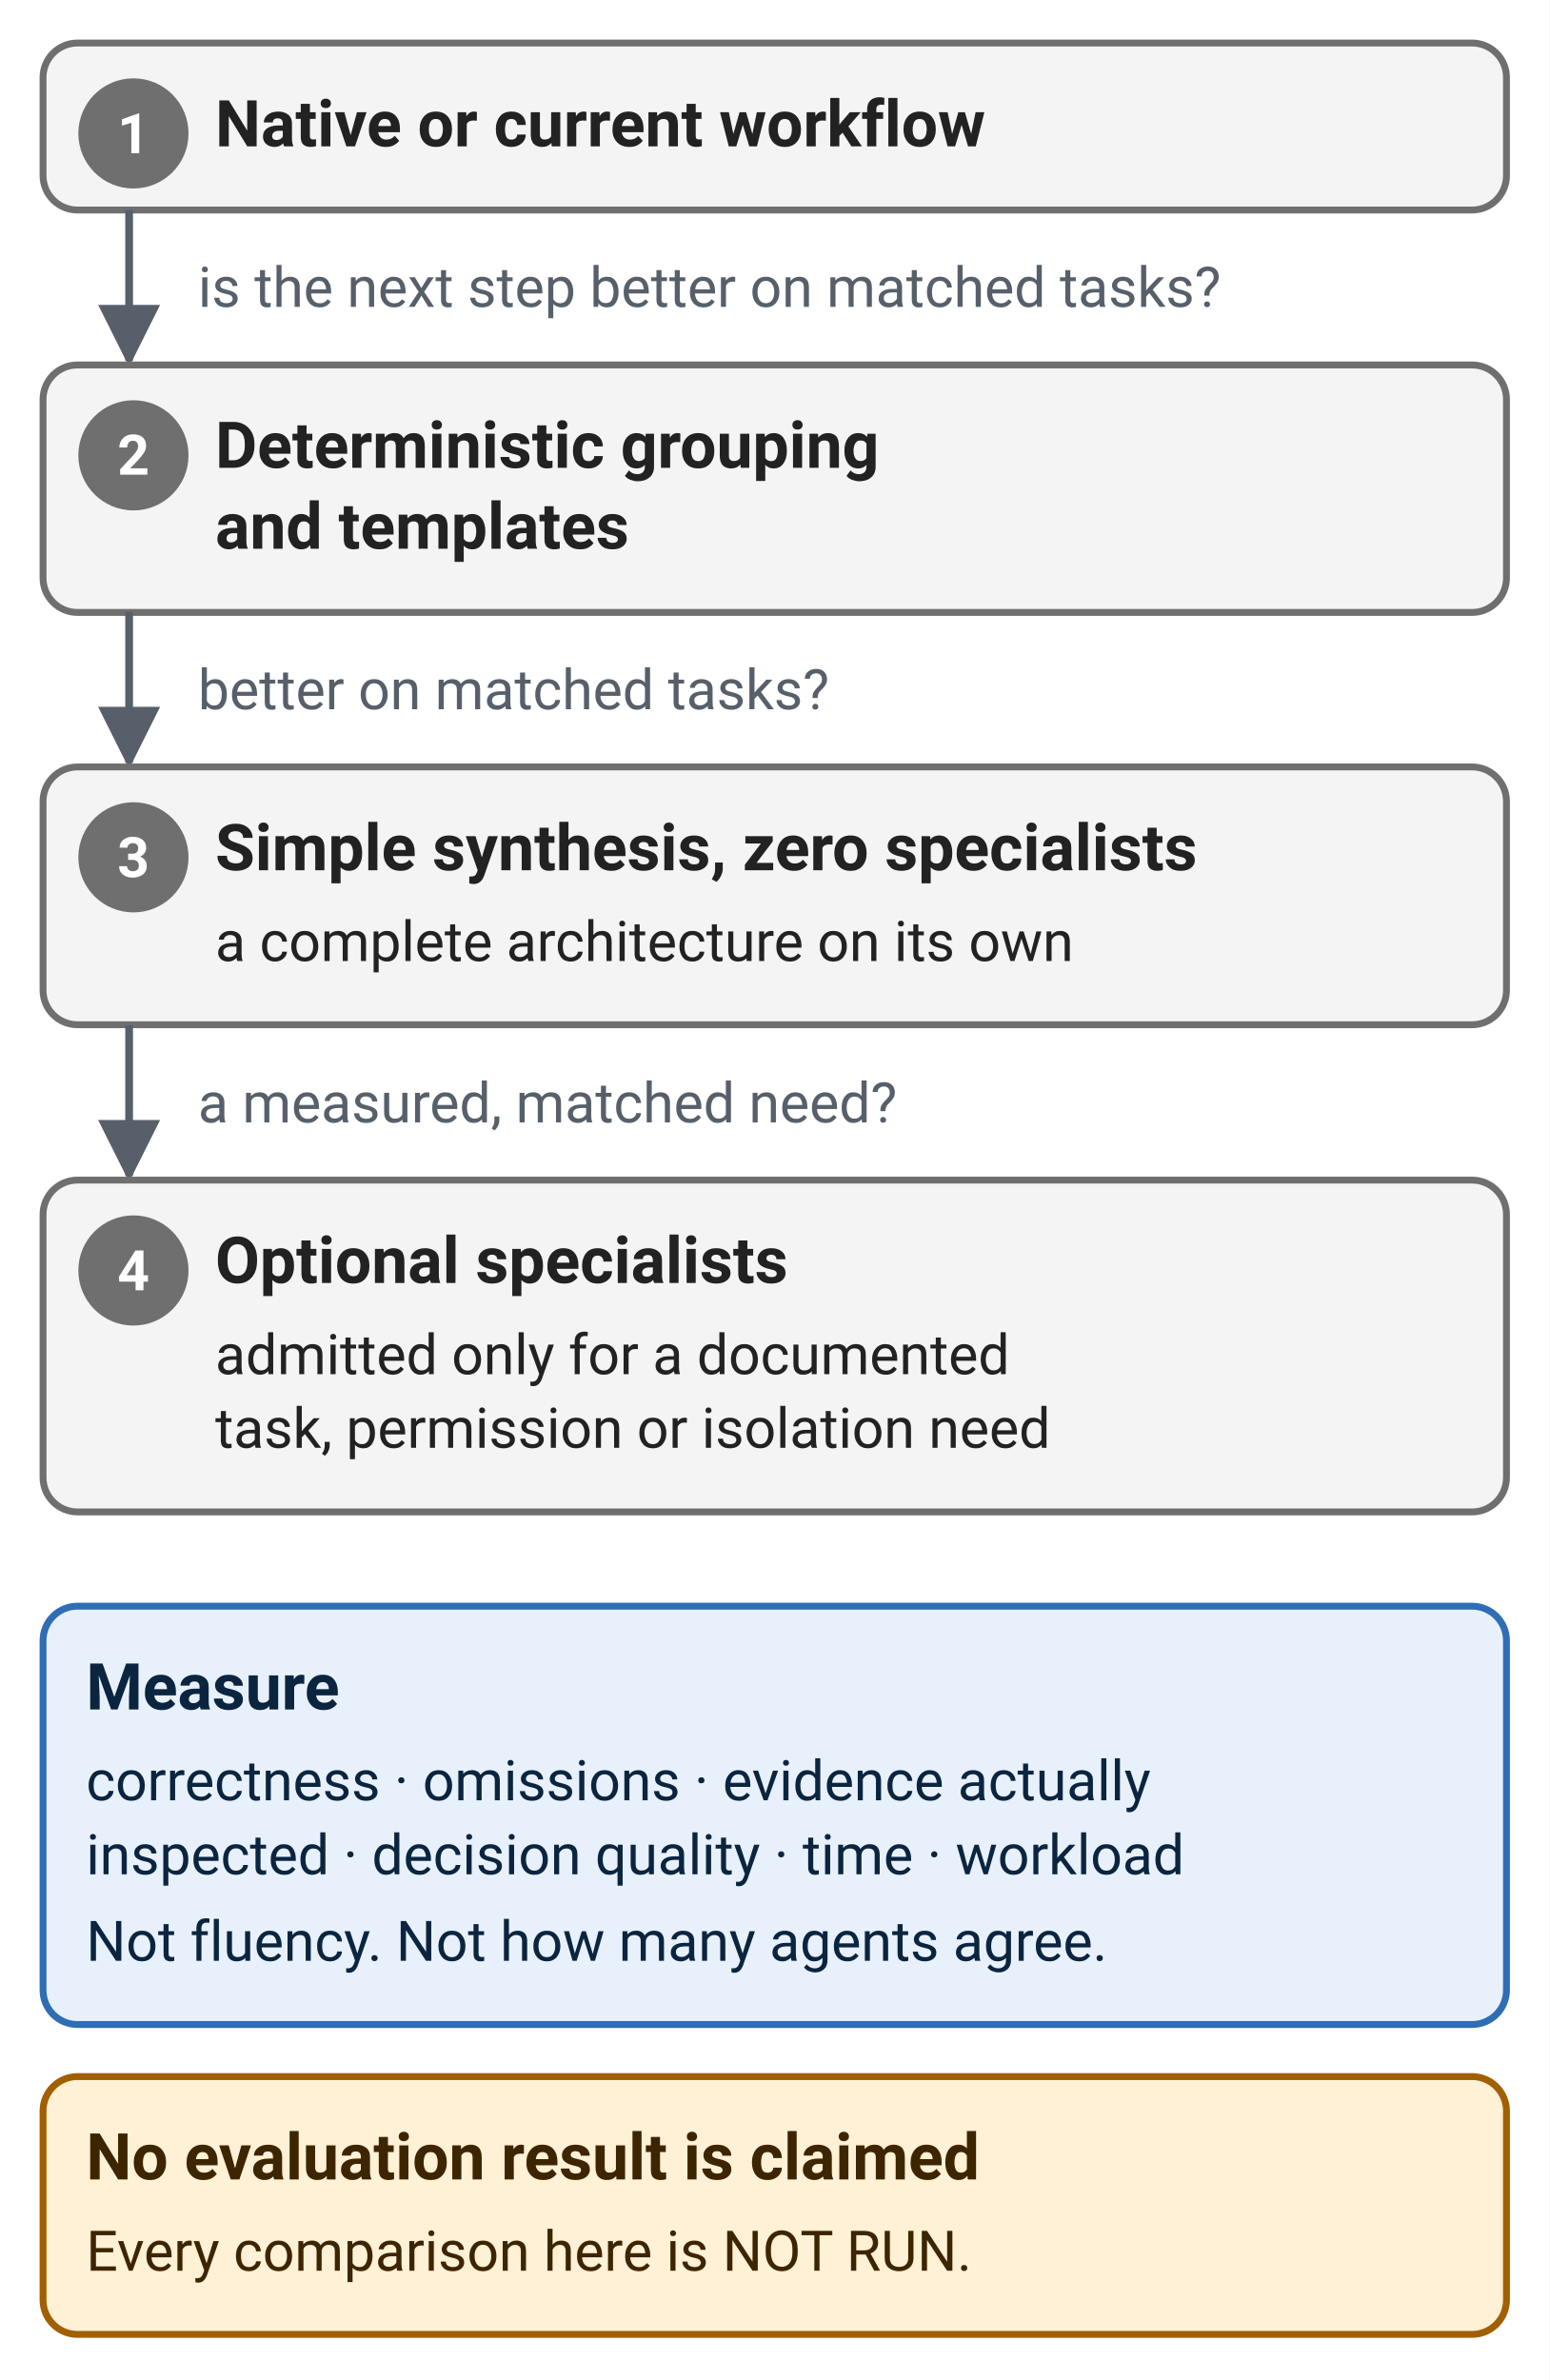
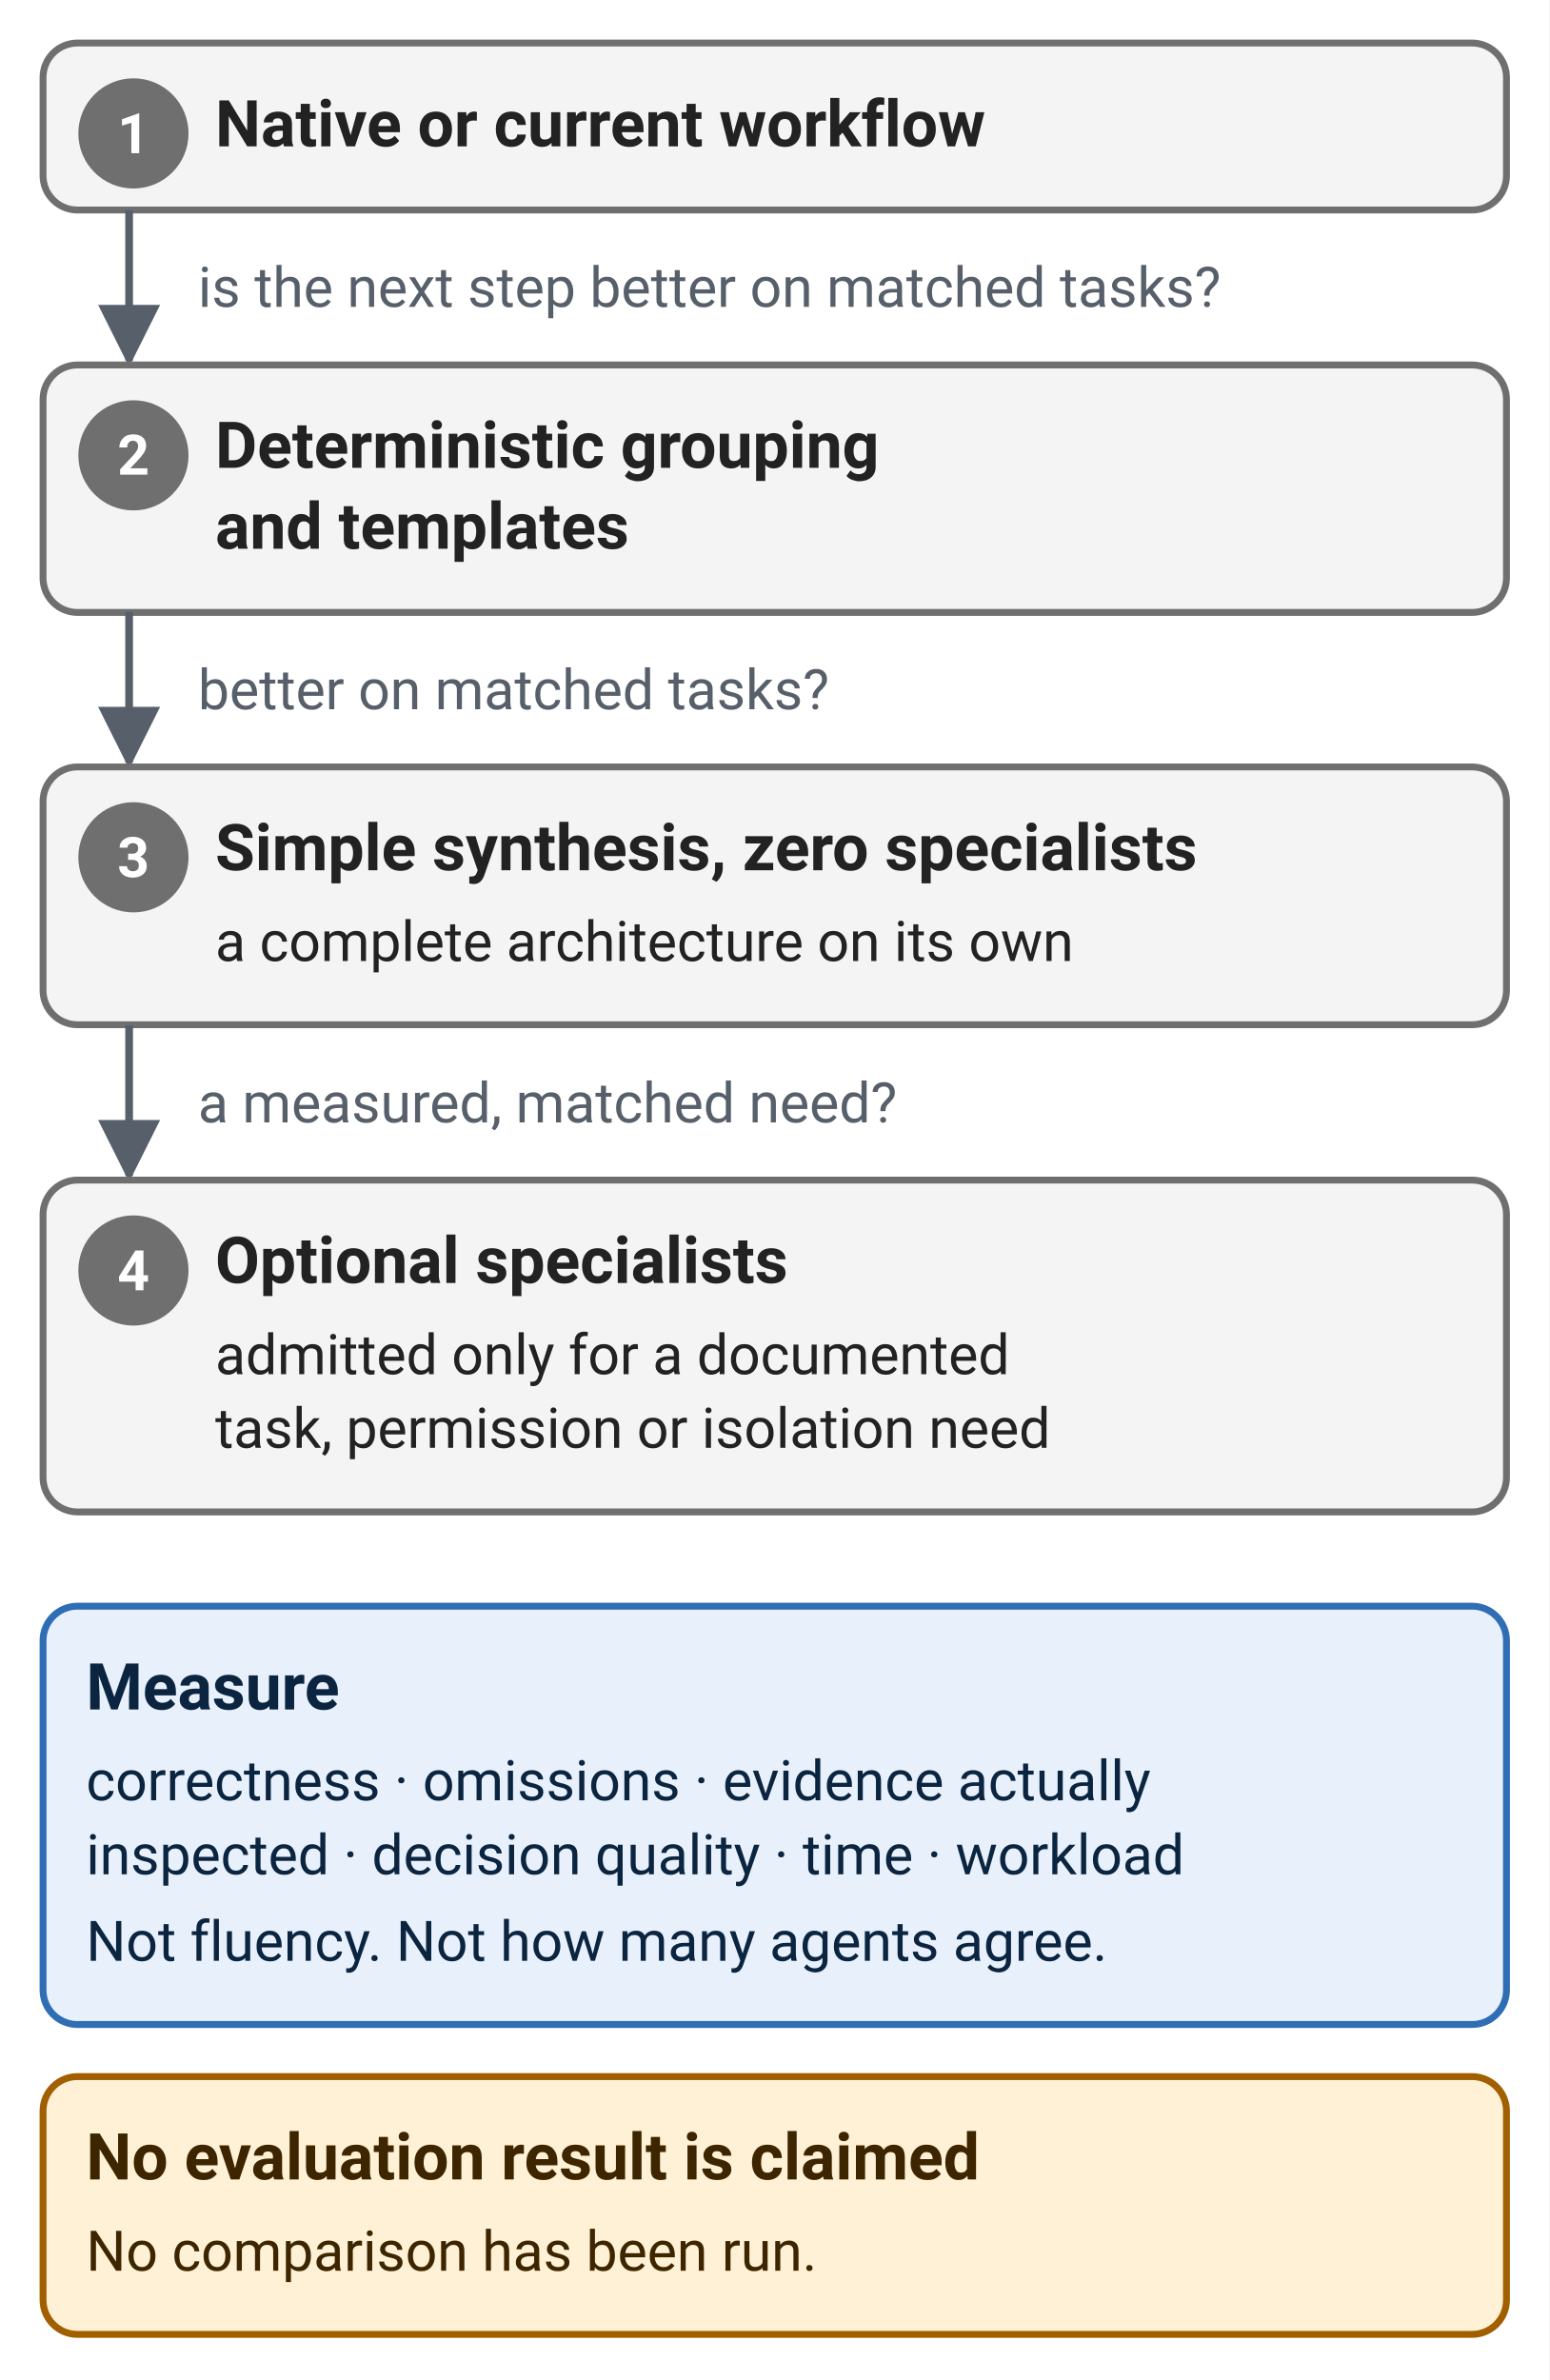
<svg xmlns="http://www.w3.org/2000/svg" viewBox="0 0 360 553" width="360" height="553" role="img" aria-labelledby="t d" font-family="-apple-system, 'Segoe UI', Roboto, Helvetica, Arial, sans-serif">
  <defs>
    <marker id="arr" viewBox="0 0 10 10" refX="9" refY="5" markerWidth="8" markerHeight="8" orient="auto-start-reverse">
      <path d="M0 0 L10 5 L0 10 z" fill="#57606a" />
    </marker>
    <marker id="arrs" viewBox="0 0 10 10" refX="9" refY="5" markerWidth="5.5" markerHeight="5.5" orient="auto-start-reverse">
      <path d="M0 0 L10 5 L0 10 z" fill="#57606a" />
    </marker>
  </defs>
  <rect width="360" height="553" fill="#ffffff" />
  <rect x="10.0" y="10.0" width="340.0" height="38.8" rx="8" fill="#F4F4F4" stroke="#6F6F6F" stroke-width="1.6" />
  <circle cx="31.0" cy="31.0" r="12" fill="#6F6F6F" stroke="#6F6F6F" stroke-width="1.6" />
  <text x="31.0" y="35.6" font-size="13" text-anchor="middle" font-weight="700" fill="#ffffff">1</text>
  <text x="50.0" y="34.0" font-size="15" text-anchor="start" font-weight="700" fill="#222222">Native or current workflow</text>
  <path d="M30.0 48.8 L30.0 83.8" fill="none" stroke="#57606a" stroke-width="1.8" marker-end="url(#arr)" />
  <text x="46.0" y="71.3" font-size="13" text-anchor="start" fill="#57606a">is the next step better on matched tasks?</text>
  <rect x="10.0" y="84.8" width="340.0" height="57.5" rx="8" fill="#F4F4F4" stroke="#6F6F6F" stroke-width="1.6" />
  <circle cx="31.0" cy="105.8" r="12" fill="#6F6F6F" stroke="#6F6F6F" stroke-width="1.6" />
  <text x="31.0" y="110.3" font-size="13" text-anchor="middle" font-weight="700" fill="#ffffff">2</text>
  <text x="50.0" y="108.7" font-size="15" text-anchor="start" font-weight="700" fill="#222222">Deterministic grouping</text>
  <text x="50.0" y="127.5" font-size="15" text-anchor="start" font-weight="700" fill="#222222">and templates</text>
  <path d="M30.0 142.2 L30.0 177.2" fill="none" stroke="#57606a" stroke-width="1.8" marker-end="url(#arr)" />
  <text x="46.0" y="164.8" font-size="13" text-anchor="start" fill="#57606a">better on matched tasks?</text>
  <rect x="10.0" y="178.2" width="340.0" height="59.9" rx="8" fill="#F4F4F4" stroke="#6F6F6F" stroke-width="1.6" />
  <circle cx="31.0" cy="199.2" r="12" fill="#6F6F6F" stroke="#6F6F6F" stroke-width="1.6" />
  <text x="31.0" y="203.8" font-size="13" text-anchor="middle" font-weight="700" fill="#ffffff">3</text>
  <text x="50.0" y="202.2" font-size="15" text-anchor="start" font-weight="700" fill="#222222">Simple synthesis, zero specialists</text>
  <text x="50.0" y="223.3" font-size="13" text-anchor="start" fill="#222222">a complete architecture on its own</text>
  <path d="M30.0 238.2 L30.0 273.2" fill="none" stroke="#57606a" stroke-width="1.8" marker-end="url(#arr)" />
  <text x="46.0" y="260.8" font-size="13" text-anchor="start" fill="#57606a">a measured, matched need?</text>
  <rect x="10.0" y="274.2" width="340.0" height="77.1" rx="8" fill="#F4F4F4" stroke="#6F6F6F" stroke-width="1.6" />
  <circle cx="31.0" cy="295.2" r="12" fill="#6F6F6F" stroke="#6F6F6F" stroke-width="1.6" />
  <text x="31.0" y="299.8" font-size="13" text-anchor="middle" font-weight="700" fill="#ffffff">4</text>
  <text x="50.0" y="298.1" font-size="15" text-anchor="start" font-weight="700" fill="#222222">Optional specialists</text>
  <text x="50.0" y="319.3" font-size="13" text-anchor="start" fill="#222222">admitted only for a documented</text>
  <text x="50.0" y="336.4" font-size="13" text-anchor="start" fill="#222222">task, permission or isolation need</text>
  <rect x="10.0" y="373.2" width="340.0" height="97.2" rx="8" fill="#E8F1FB" stroke="#2F6DB5" stroke-width="1.6" />
  <text x="20.0" y="397.2" font-size="15" text-anchor="start" font-weight="700" fill="#0B2540">Measure</text>
  <text x="20.0" y="418.3" font-size="13" text-anchor="start" fill="#0B2540">correctness · omissions · evidence actually</text>
  <text x="20.0" y="435.5" font-size="13" text-anchor="start" fill="#0B2540">inspected · decision quality · time · workload</text>
  <text x="20.0" y="455.6" font-size="13" text-anchor="start" fill="#0B2540">Not fluency. Not how many agents agree.</text>
  <rect x="10.0" y="482.5" width="340.0" height="59.9" rx="8" fill="#FFF1D6" stroke="#A15F00" stroke-width="1.6" />
  <text x="20.0" y="506.4" font-size="15" text-anchor="start" font-weight="700" fill="#3D2500">No evaluation result is claimed</text>
-   <text x="20.0" y="527.6" font-size="13" text-anchor="start" fill="#3D2500">Every comparison here is NOT RUN.</text>
+   <text x="20.0" y="527.6" font-size="13" text-anchor="start" fill="#3D2500">No comparison has been run.</text>
</svg>
